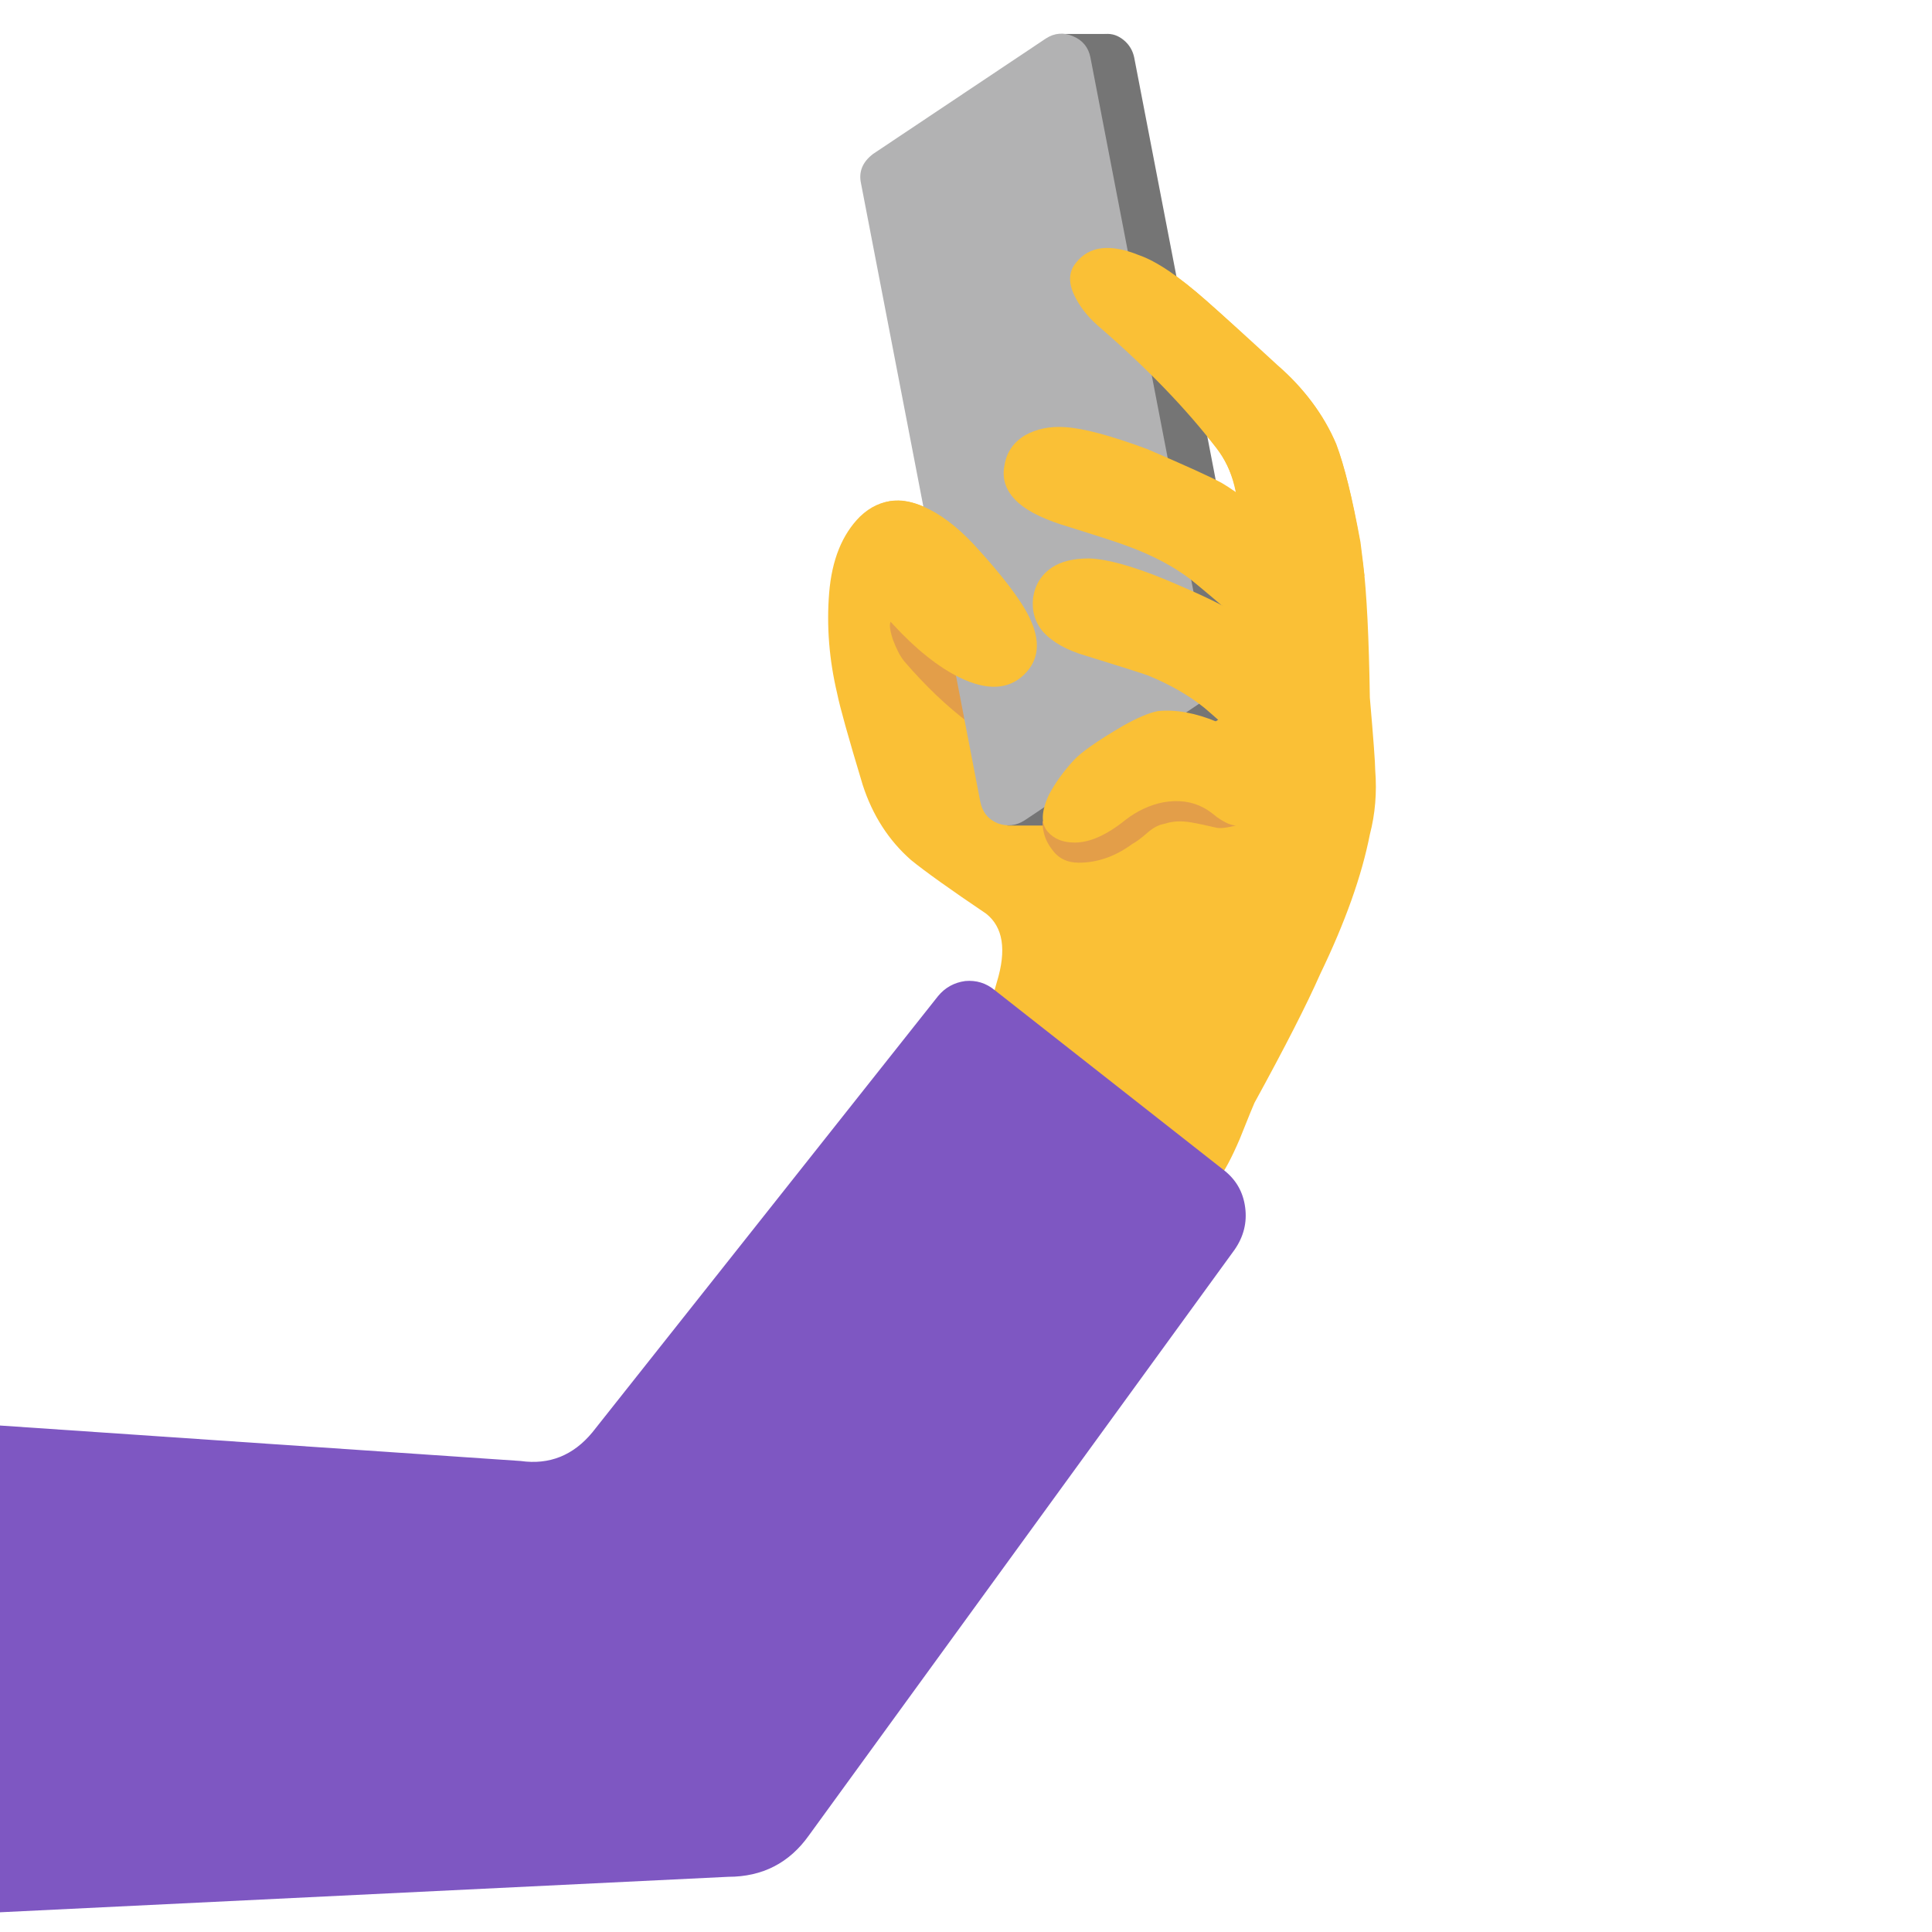
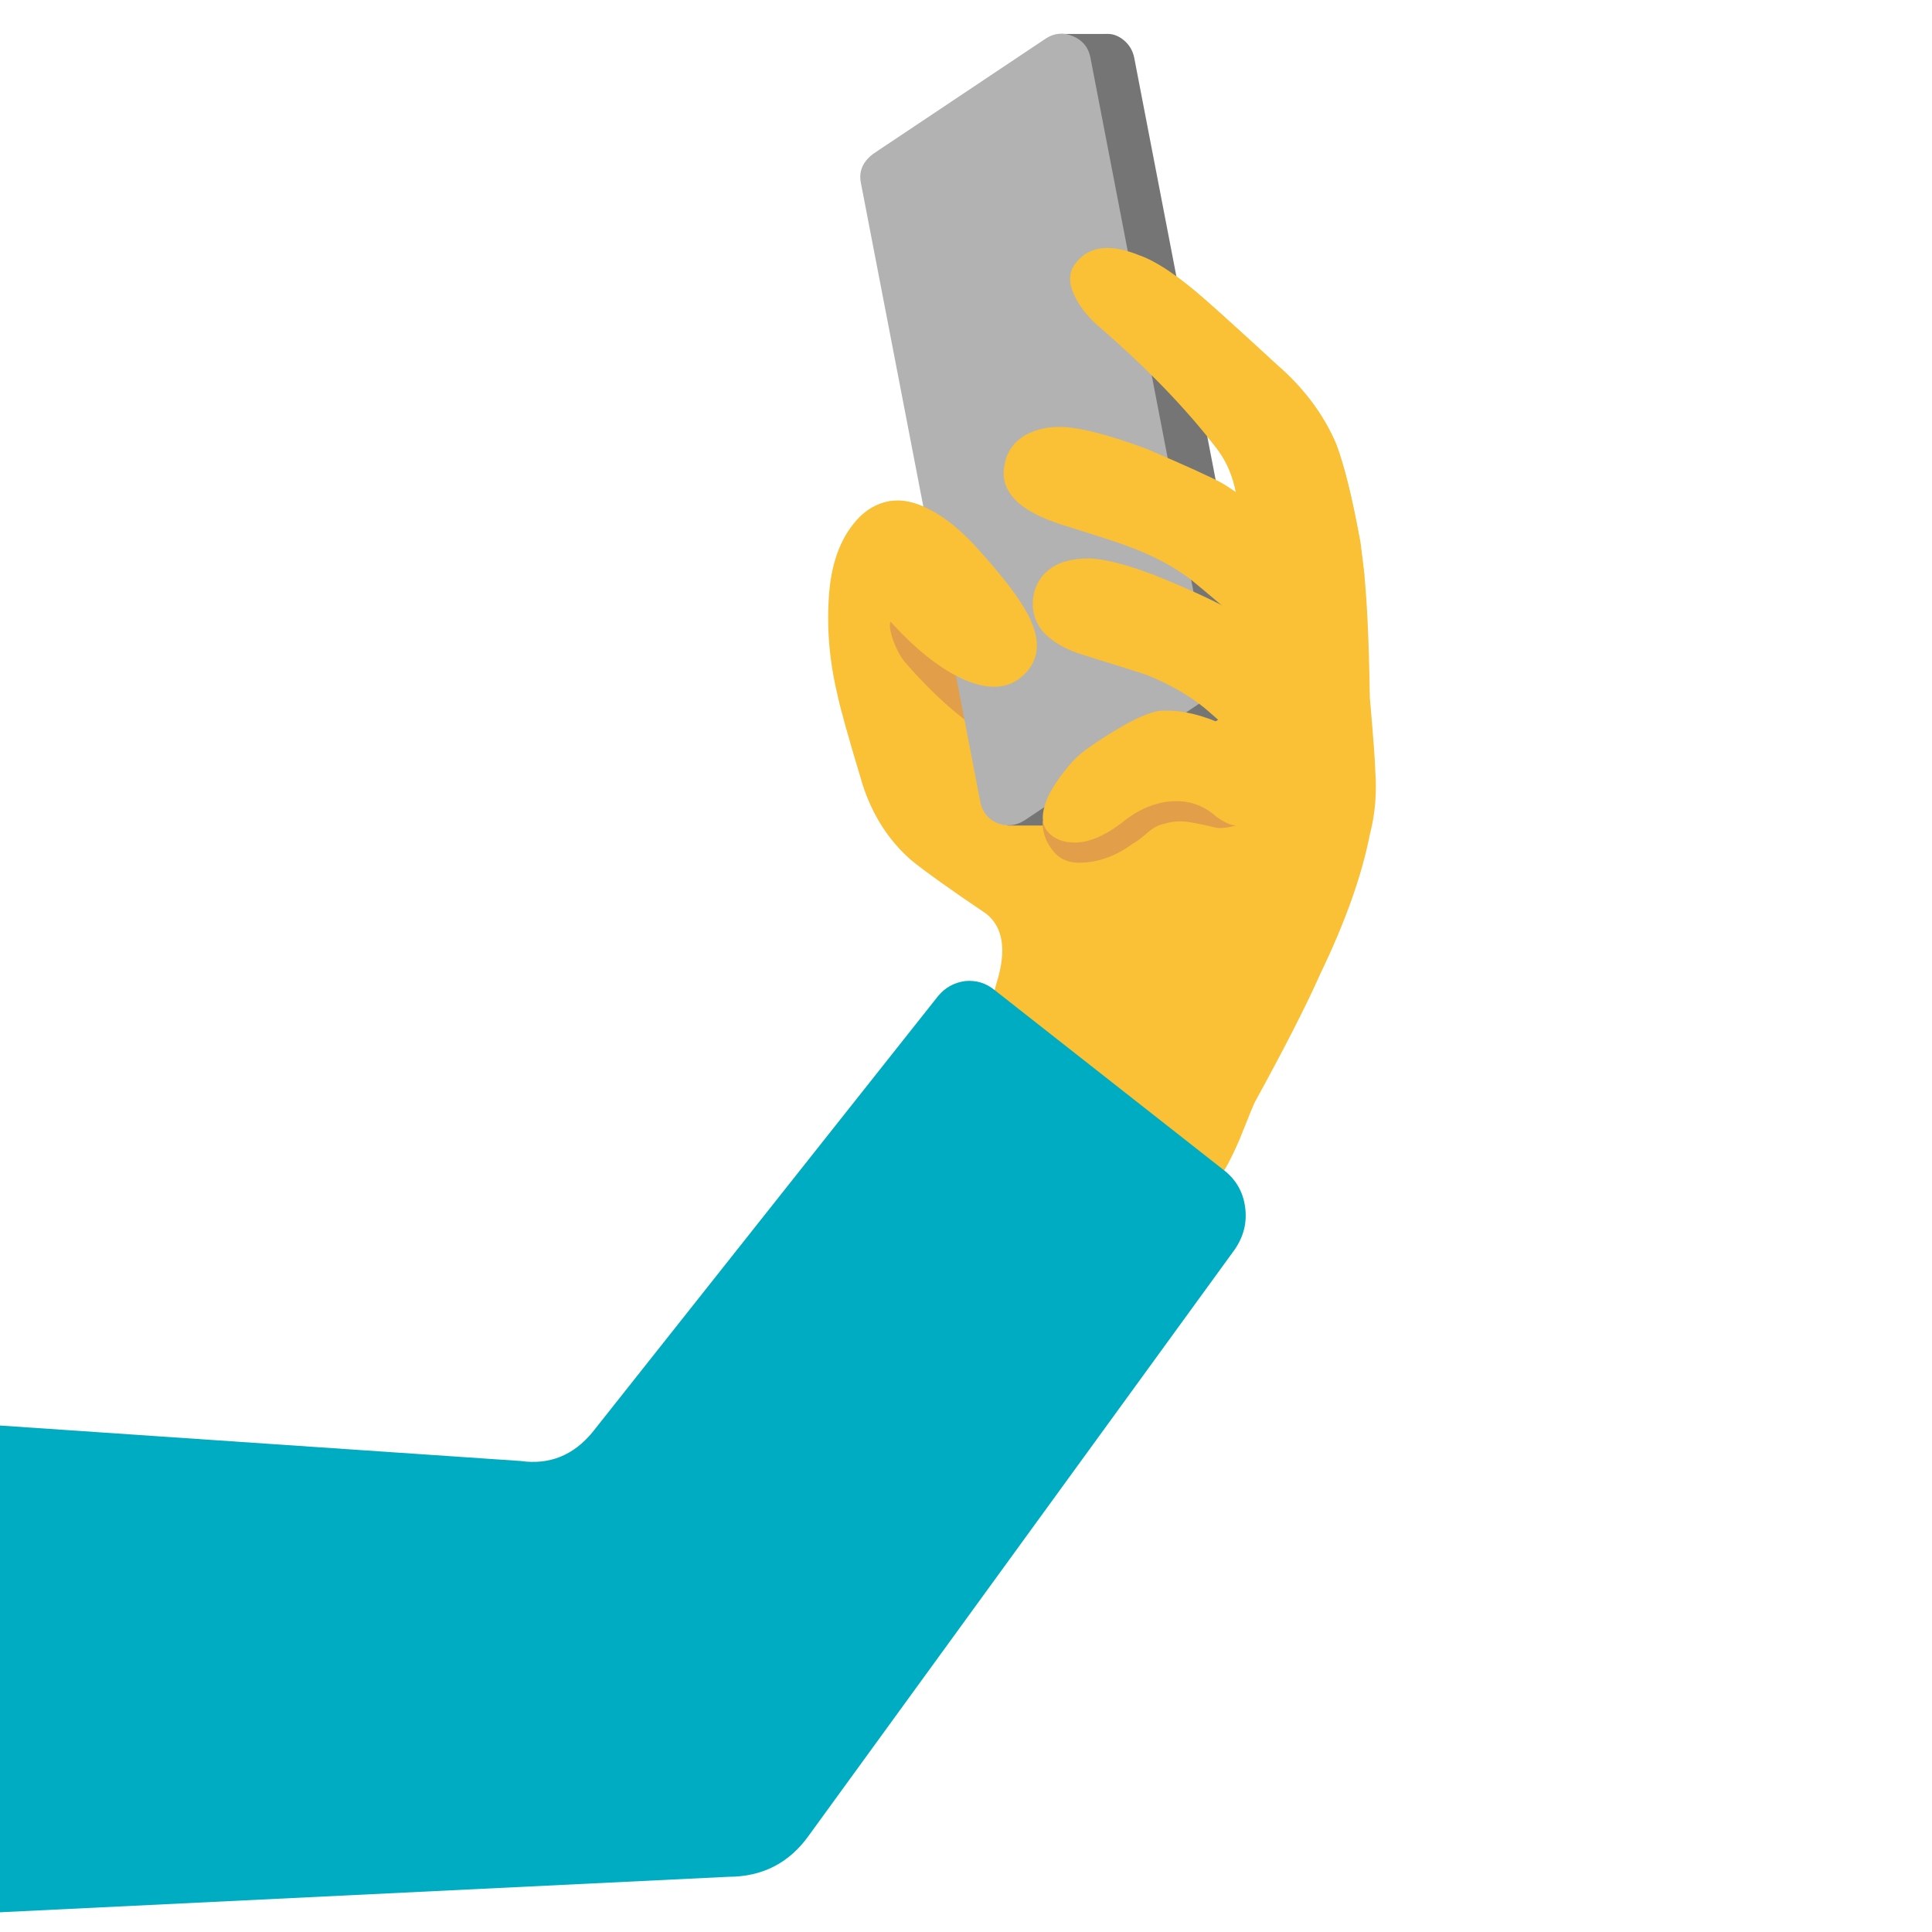
<svg xmlns="http://www.w3.org/2000/svg" xmlns:xlink="http://www.w3.org/1999/xlink" version="1.1" preserveAspectRatio="none" x="0px" y="0px" width="72px" height="72px" viewBox="0 0 72 72">
  <defs>
    <g id="Layer0_0_MEMBER_0_MEMBER_0_FILL">
      <path fill="#FAC036" stroke="none" d=" M 44.95 11.2 Q 43.4 9.85 42.45 9.5 40.85 8.85 40.1 9.8 39.35 10.75 41.05 12.3 43.55 14.45 45.35 16.7 46.25 17.9 46.15 19.9 46.05 21.25 44.85 22.35 43.7 23.45 41.9 23.9 39.9 24.4 38.75 23.55 38.1 23.05 36.9 21.3 35.75 19.65 34.85 19.1 33.2 18.15 32.05 19.25 31.05 20.25 30.9 22.1 30.75 23.95 31.2 25.85 31.35 26.6 32.15 29.25 32.7 30.95 33.95 32.05 34.75 32.7 36.75 34.05 37.7 34.8 37.15 36.6 36.5 38.8 36.85 39.75 37.25 40.85 38.9 41.95 39.8 42.5 41.55 43.55 42.45 44.25 43.8 44.35 45.05 44.45 45.4 43.95 45.75 43.5 46.2 42.45 46.7 41.2 46.75 41.1 48.45 38 49.2 36.3 50.6 33.4 51.05 31.1 51.35 29.95 51.25 28.7 51.25 28.3 51.05 26 51 22.65 50.8 21 L 50.7 20.2 Q 50.25 17.75 49.8 16.55 49.1 14.9 47.6 13.65 45.8 11.95 44.95 11.2 Z" />
    </g>
    <g id="Layer0_0_MEMBER_0_MEMBER_1_FILL">
      <path fill="#E39E49" stroke="none" d=" M 64.55 44.5 Q 63.95 44.35 63.3 43.9 63.25 43.85 62.25 43 60.75 41.75 59.1 41.1 58.8 41.25 59.15 42.35 59.5 43.3 59.9 43.8 62 46.25 64.2 47.9 64.35 48 64.55 44.5 Z" />
    </g>
    <g id="Layer0_0_MEMBER_0_MEMBER_2_MEMBER_0_FILL">
      <path fill="#757575" stroke="none" d=" M 82.2 46.7 Q 83.25 46.05 83.05 44.75 L 75.15 3.8 Q 75 3.1 74.45 2.65 73.9 2.2 73.25 2.25 72.65 2.25 72.2 2.55 L 60.75 10.2 Q 59.7 10.95 59.95 12.15 L 67.8 53.1 Q 68 54.15 68.95 54.55 69.9 54.9 70.75 54.35 L 82.2 46.7 Z" />
    </g>
    <g id="Layer0_0_MEMBER_0_MEMBER_2_MEMBER_1_FILL">
      <path fill="#757575" stroke="none" d=" M 73.25 6 L 73.25 2.25 70.3 2.25 70.3 6 73.25 6 Z" />
    </g>
    <g id="Layer0_0_MEMBER_0_MEMBER_2_MEMBER_2_FILL">
      <path fill="#757575" stroke="none" d=" M 69.75 54.7 L 69.75 50.95 66.75 50.95 66.75 54.7 69.75 54.7 Z" />
    </g>
    <g id="Layer0_0_MEMBER_0_MEMBER_2_MEMBER_3_FILL">
      <path fill="#B2B2B3" stroke="none" d=" M 57.85 10.2 Q 56.8 11 57.05 12.15 L 64.95 53.1 Q 65.15 54.15 66.1 54.55 67.05 54.9 67.9 54.35 L 79.35 46.7 Q 80.4 46 80.15 44.75 L 72.25 3.8 Q 72.05 2.8 71.1 2.4 70.15 2 69.3 2.55 L 57.85 10.2 Z" />
    </g>
    <g id="Layer0_0_MEMBER_0_MEMBER_3_FILL">
-       <path fill="#7E57C2" stroke="none" d=" M 82.5 80 Q 82.3 78.45 81.05 77.5 L 65.9 65.6 Q 65.05 64.9 63.95 65 62.85 65.15 62.15 66 L 39.25 94.9 Q 37.35 97.2 34.5 96.8 L 0 94.45 0 126.7 48.25 124.35 Q 51.65 124.35 53.6 121.6 L 81.8 82.8 Q 82.7 81.5 82.5 80 Z" />
+       <path fill="#00ACC1" stroke="none" d=" M 82.5 80 Q 82.3 78.45 81.05 77.5 L 65.9 65.6 Q 65.05 64.9 63.95 65 62.85 65.15 62.15 66 L 39.25 94.9 Q 37.35 97.2 34.5 96.8 L 0 94.45 0 126.7 48.25 124.35 Q 51.65 124.35 53.6 121.6 L 81.8 82.8 Q 82.7 81.5 82.5 80 Z" />
    </g>
    <g id="Layer0_0_MEMBER_0_MEMBER_4_FILL">
      <path fill="#FAC036" stroke="none" d=" M 86.65 41.7 Q 88.65 40.6 87.55 38.4 87 37.25 84.95 35.2 82.65 33 80.95 32 79.85 31.4 76 29.75 72.35 28.4 70.55 28.3 69.05 28.2 67.9 28.85 66.75 29.55 66.55 30.85 66.3 32.1 67.25 33.1 68.15 34.05 70.3 34.75 74.15 35.95 74.75 36.2 77.2 37.1 78.9 38.4 79.95 39.25 82.4 41.35 84.7 42.8 86.65 41.7 Z" />
    </g>
    <g id="Layer0_0_MEMBER_0_MEMBER_5_FILL">
      <path fill="#FAC036" stroke="none" d=" M 85.3 43.6 Q 83.1 41.3 81.65 40.5 80.45 39.75 77.1 38.35 73.9 37.05 72.15 37 70.6 37 69.7 37.6 68.65 38.3 68.45 39.6 68.3 40.9 69.1 41.85 70.05 42.9 71.95 43.45 75.35 44.5 76.05 44.75 78.25 45.65 79.8 46.9 80.8 47.75 83 49.75 85.1 51.15 86.9 50.05 88.75 48.85 87.7 46.7 87.15 45.45 85.3 43.6 Z" />
    </g>
    <g id="Layer0_0_MEMBER_0_MEMBER_6_FILL">
      <path fill="#FAC036" stroke="none" d=" M 56.6 36.85 Q 56.95 39 59.15 41.35 61.45 43.85 63.6 44.9 66.3 46.2 67.85 44.7 69.35 43.25 68.2 40.9 67.35 39.15 64.5 36.05 62.8 34.25 61.15 33.55 59.2 32.7 57.8 33.7 56.3 34.8 56.6 36.85 Z" />
    </g>
    <g id="Layer0_0_MEMBER_0_MEMBER_7_FILL">
      <path fill="#FAC036" stroke="none" d=" M 82.05 35 L 90.4 38.15 90.1 35.9 Q 89.35 31.55 88.5 29.4 87.25 26.45 84.65 24.2 81.45 21.25 79.9 19.9 77.2 17.5 75.45 16.9 72.6 15.75 71.3 17.4 70.5 18.35 71.3 19.8 71.85 20.85 73 21.8 77.65 25.85 80.6 29.7 82.25 31.85 82.05 35 Z" />
    </g>
    <g id="Layer0_0_MEMBER_0_MEMBER_8_FILL">
      <path fill="#E39E49" stroke="none" d=" M 45.35 30.25 Q 44.8 30 44.4 29.85 43.7 29.6 43.05 29.8 42.5 30 41.75 30.5 41.05 31 40.65 31.1 40.3 31.2 39.7 30.95 39.05 30.65 38.85 30.6 38.85 31.2 39.2 31.65 39.55 32.15 40.2 32.15 41.25 32.15 42.2 31.45 42.4 31.35 42.8 31 43.1 30.75 43.4 30.7 43.85 30.55 44.4 30.65 44.7 30.7 45.35 30.85 45.6 30.9 46.3 30.7 45.95 30.55 45.35 30.25 Z" />
    </g>
    <g id="Layer0_0_MEMBER_0_MEMBER_9_FILL">
      <path fill="#FAC036" stroke="none" d=" M 48.25 28.95 Q 48.25 28.4 47.95 28.35 47.5 28.15 46.65 27.65 45.75 27.1 45.35 26.9 44.15 26.4 43.15 26.5 42.65 26.6 41.85 27.05 40.4 27.9 40 28.35 39.45 28.95 39.1 29.6 38.65 30.55 39.05 31 39.4 31.4 40.05 31.4 40.9 31.4 41.95 30.55 42.6 30.05 43.35 29.9 44.2 29.75 44.85 30.1 45.05 30.2 45.35 30.45 45.7 30.7 45.95 30.75 46.35 30.85 46.95 30.65 47.45 30.4 47.85 29.95 48.25 29.45 48.25 28.95 Z" />
    </g>
  </defs>
  <g id="Layer_1">
    <g transform="matrix( 1, 0, 0, 1, 0,0) ">
      <use xlink:href="#Layer0_0_MEMBER_0_MEMBER_0_FILL" />
    </g>
    <g transform="matrix( 0.5624695, 0, 0, 0.5624695, 0,0) ">
      <use xlink:href="#Layer0_0_MEMBER_0_MEMBER_1_FILL" />
    </g>
-     <g transform="matrix( 0.562439, 0, 0, 0.562439, 0,0) ">
+     <g transform="matrix( 0.5624237, 0, 0, 0.5624237, 0,0) ">
      <use xlink:href="#Layer0_0_MEMBER_0_MEMBER_2_MEMBER_0_FILL" />
    </g>
-     <g transform="matrix( 0.562439, 0, 0, 0.562439, 0,0) ">
+     <g transform="matrix( 0.5624237, 0, 0, 0.5624237, 0,0) ">
      <use xlink:href="#Layer0_0_MEMBER_0_MEMBER_2_MEMBER_1_FILL" />
    </g>
-     <g transform="matrix( 0.562439, 0, 0, 0.562439, 0,0) ">
+     <g transform="matrix( 0.5624237, 0, 0, 0.5624237, 0,0) ">
      <use xlink:href="#Layer0_0_MEMBER_0_MEMBER_2_MEMBER_2_FILL" />
    </g>
-     <g transform="matrix( 0.562439, 0, 0, 0.562439, 0,0) ">
+     <g transform="matrix( 0.5624237, 0, 0, 0.5624237, 0,0) ">
      <use xlink:href="#Layer0_0_MEMBER_0_MEMBER_2_MEMBER_3_FILL" />
    </g>
    <g transform="matrix( 0.5624695, 0, 0, 0.5624695, 0,0) ">
      <use xlink:href="#Layer0_0_MEMBER_0_MEMBER_3_FILL" />
    </g>
    <g transform="matrix( 0.5624695, 0, 0, 0.5624695, 0,0) ">
      <use xlink:href="#Layer0_0_MEMBER_0_MEMBER_4_FILL" />
    </g>
    <g transform="matrix( 0.5624695, 0, 0, 0.5624695, 0,0) ">
      <use xlink:href="#Layer0_0_MEMBER_0_MEMBER_5_FILL" />
    </g>
    <g transform="matrix( 0.5624695, 0, 0, 0.5624695, 0,0) ">
      <use xlink:href="#Layer0_0_MEMBER_0_MEMBER_6_FILL" />
    </g>
    <g transform="matrix( 0.5624695, 0, 0, 0.5624695, 0,0) ">
      <use xlink:href="#Layer0_0_MEMBER_0_MEMBER_7_FILL" />
    </g>
    <g transform="matrix( 1, 0, 0, 1, 0,0) ">
      <use xlink:href="#Layer0_0_MEMBER_0_MEMBER_8_FILL" />
    </g>
    <g transform="matrix( 1, 0, 0, 1, 0,0) ">
      <use xlink:href="#Layer0_0_MEMBER_0_MEMBER_9_FILL" />
    </g>
  </g>
</svg>
